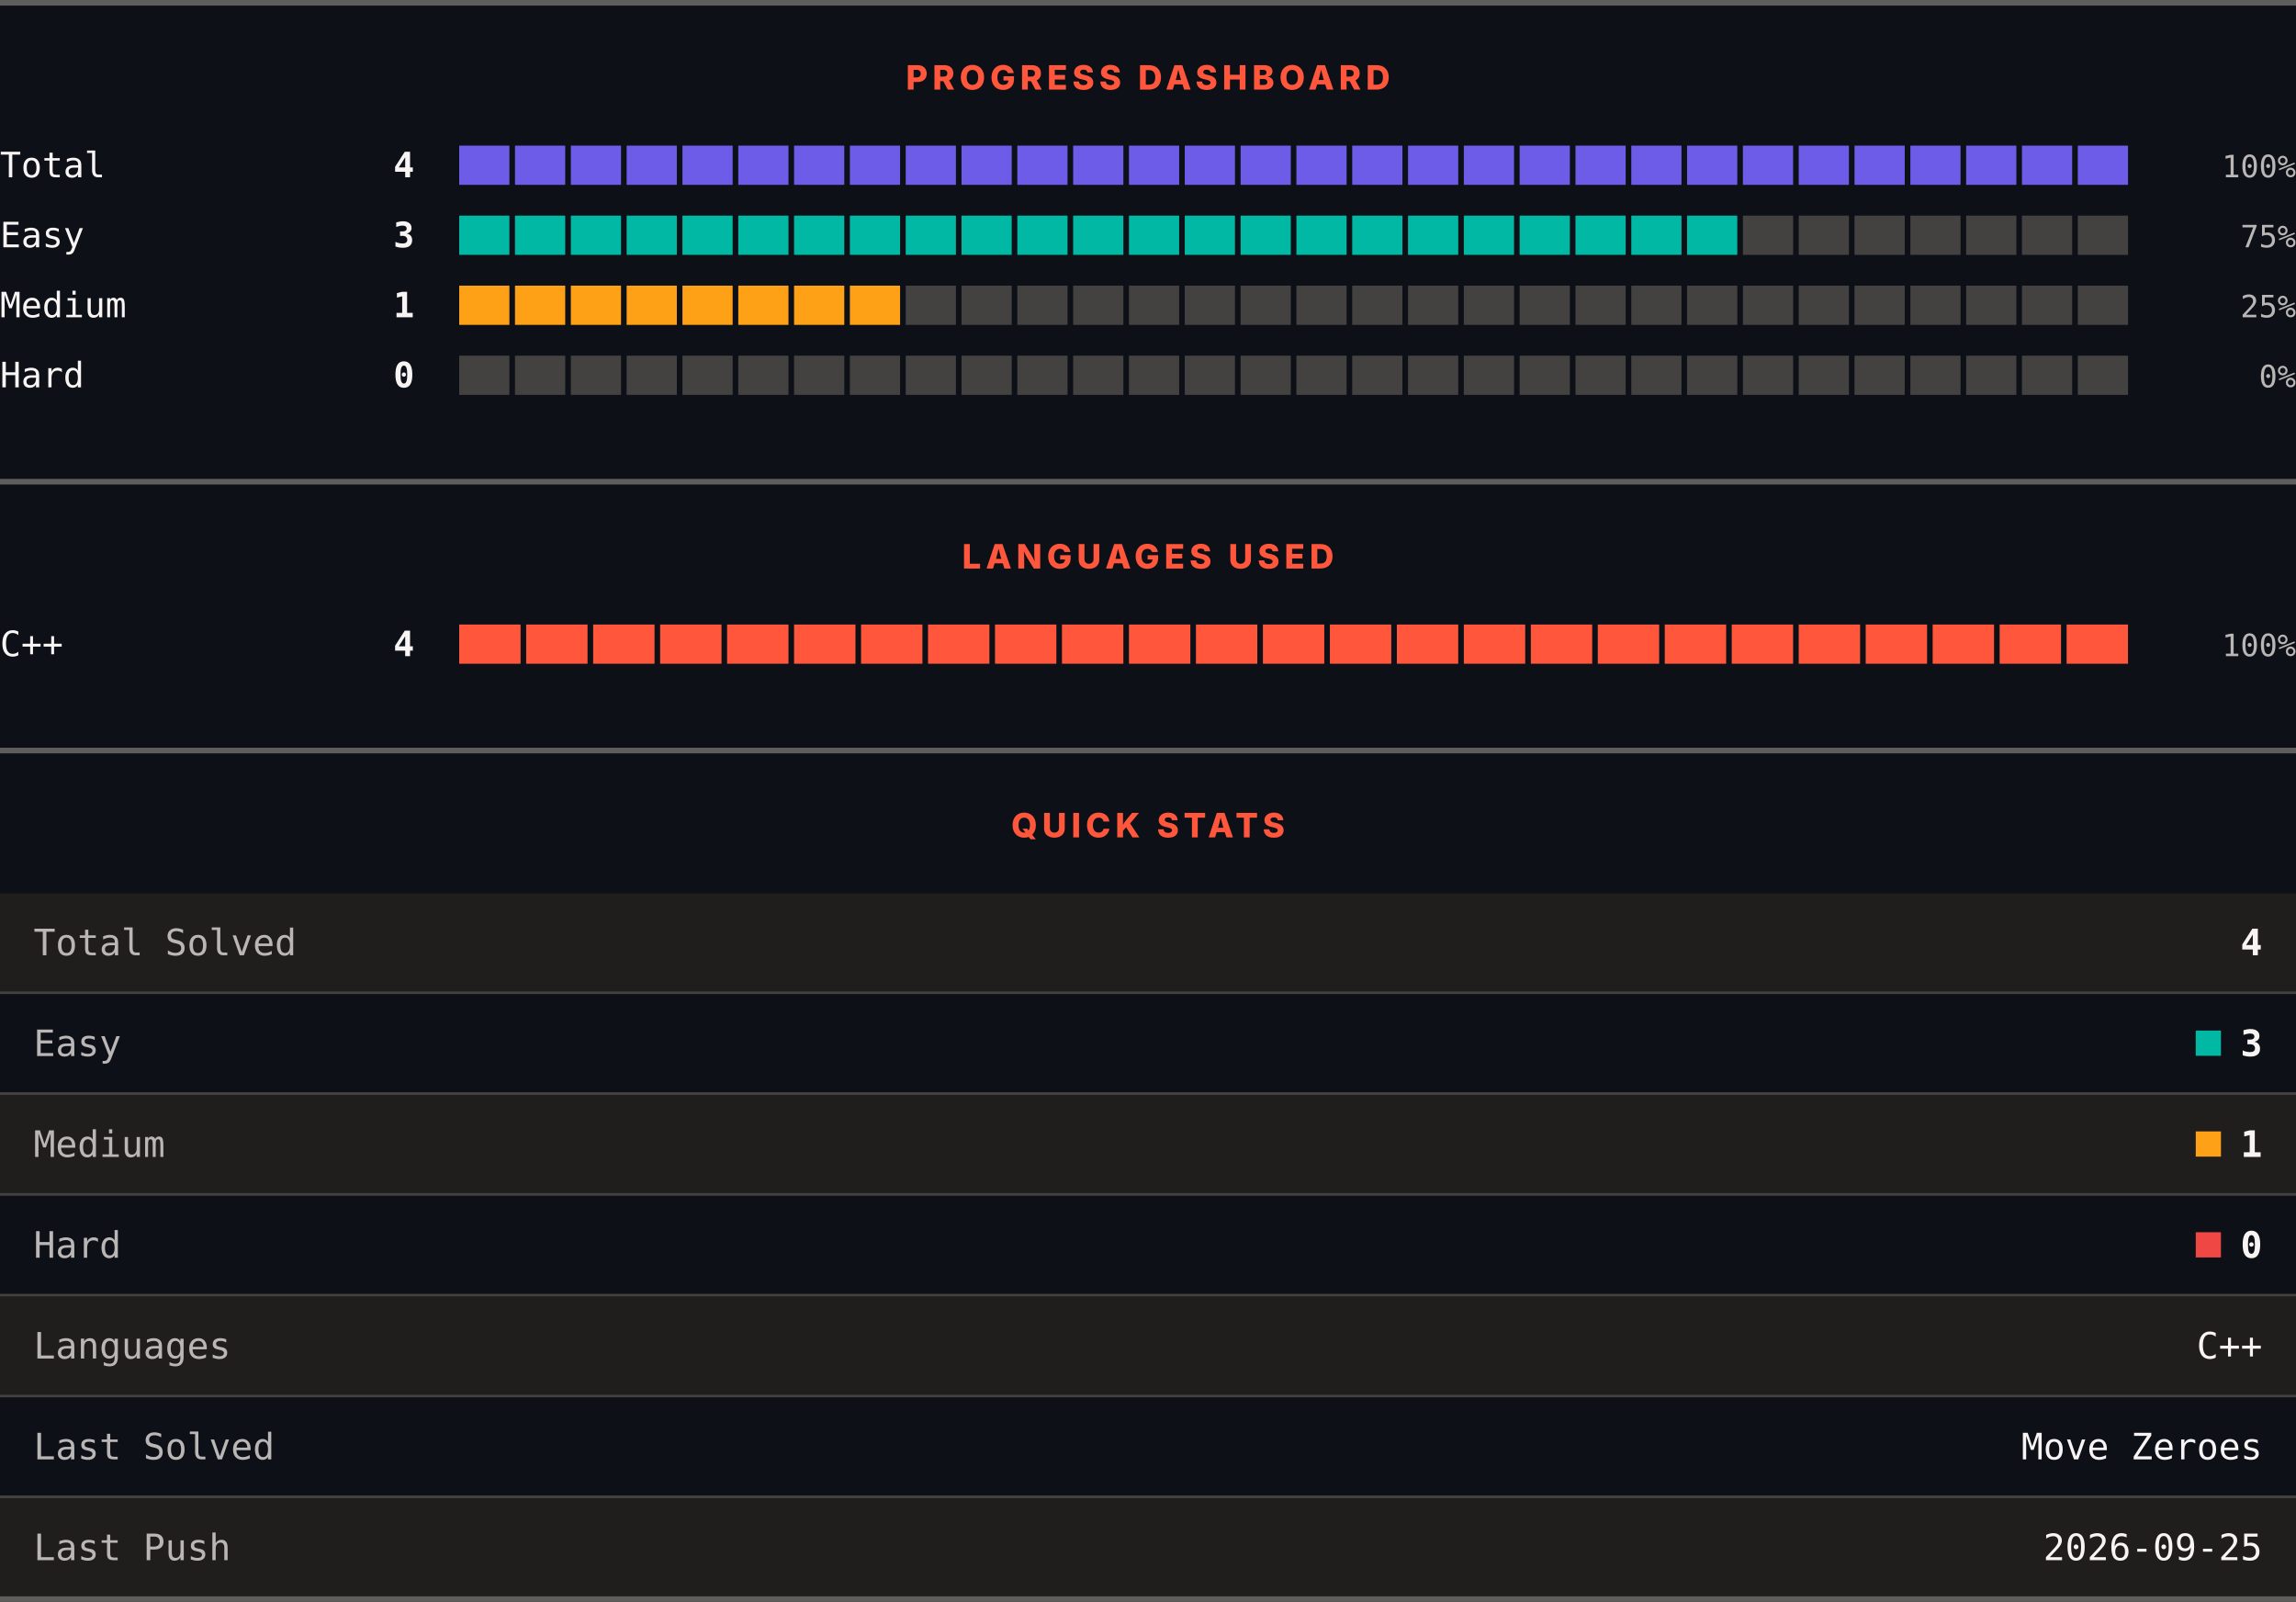
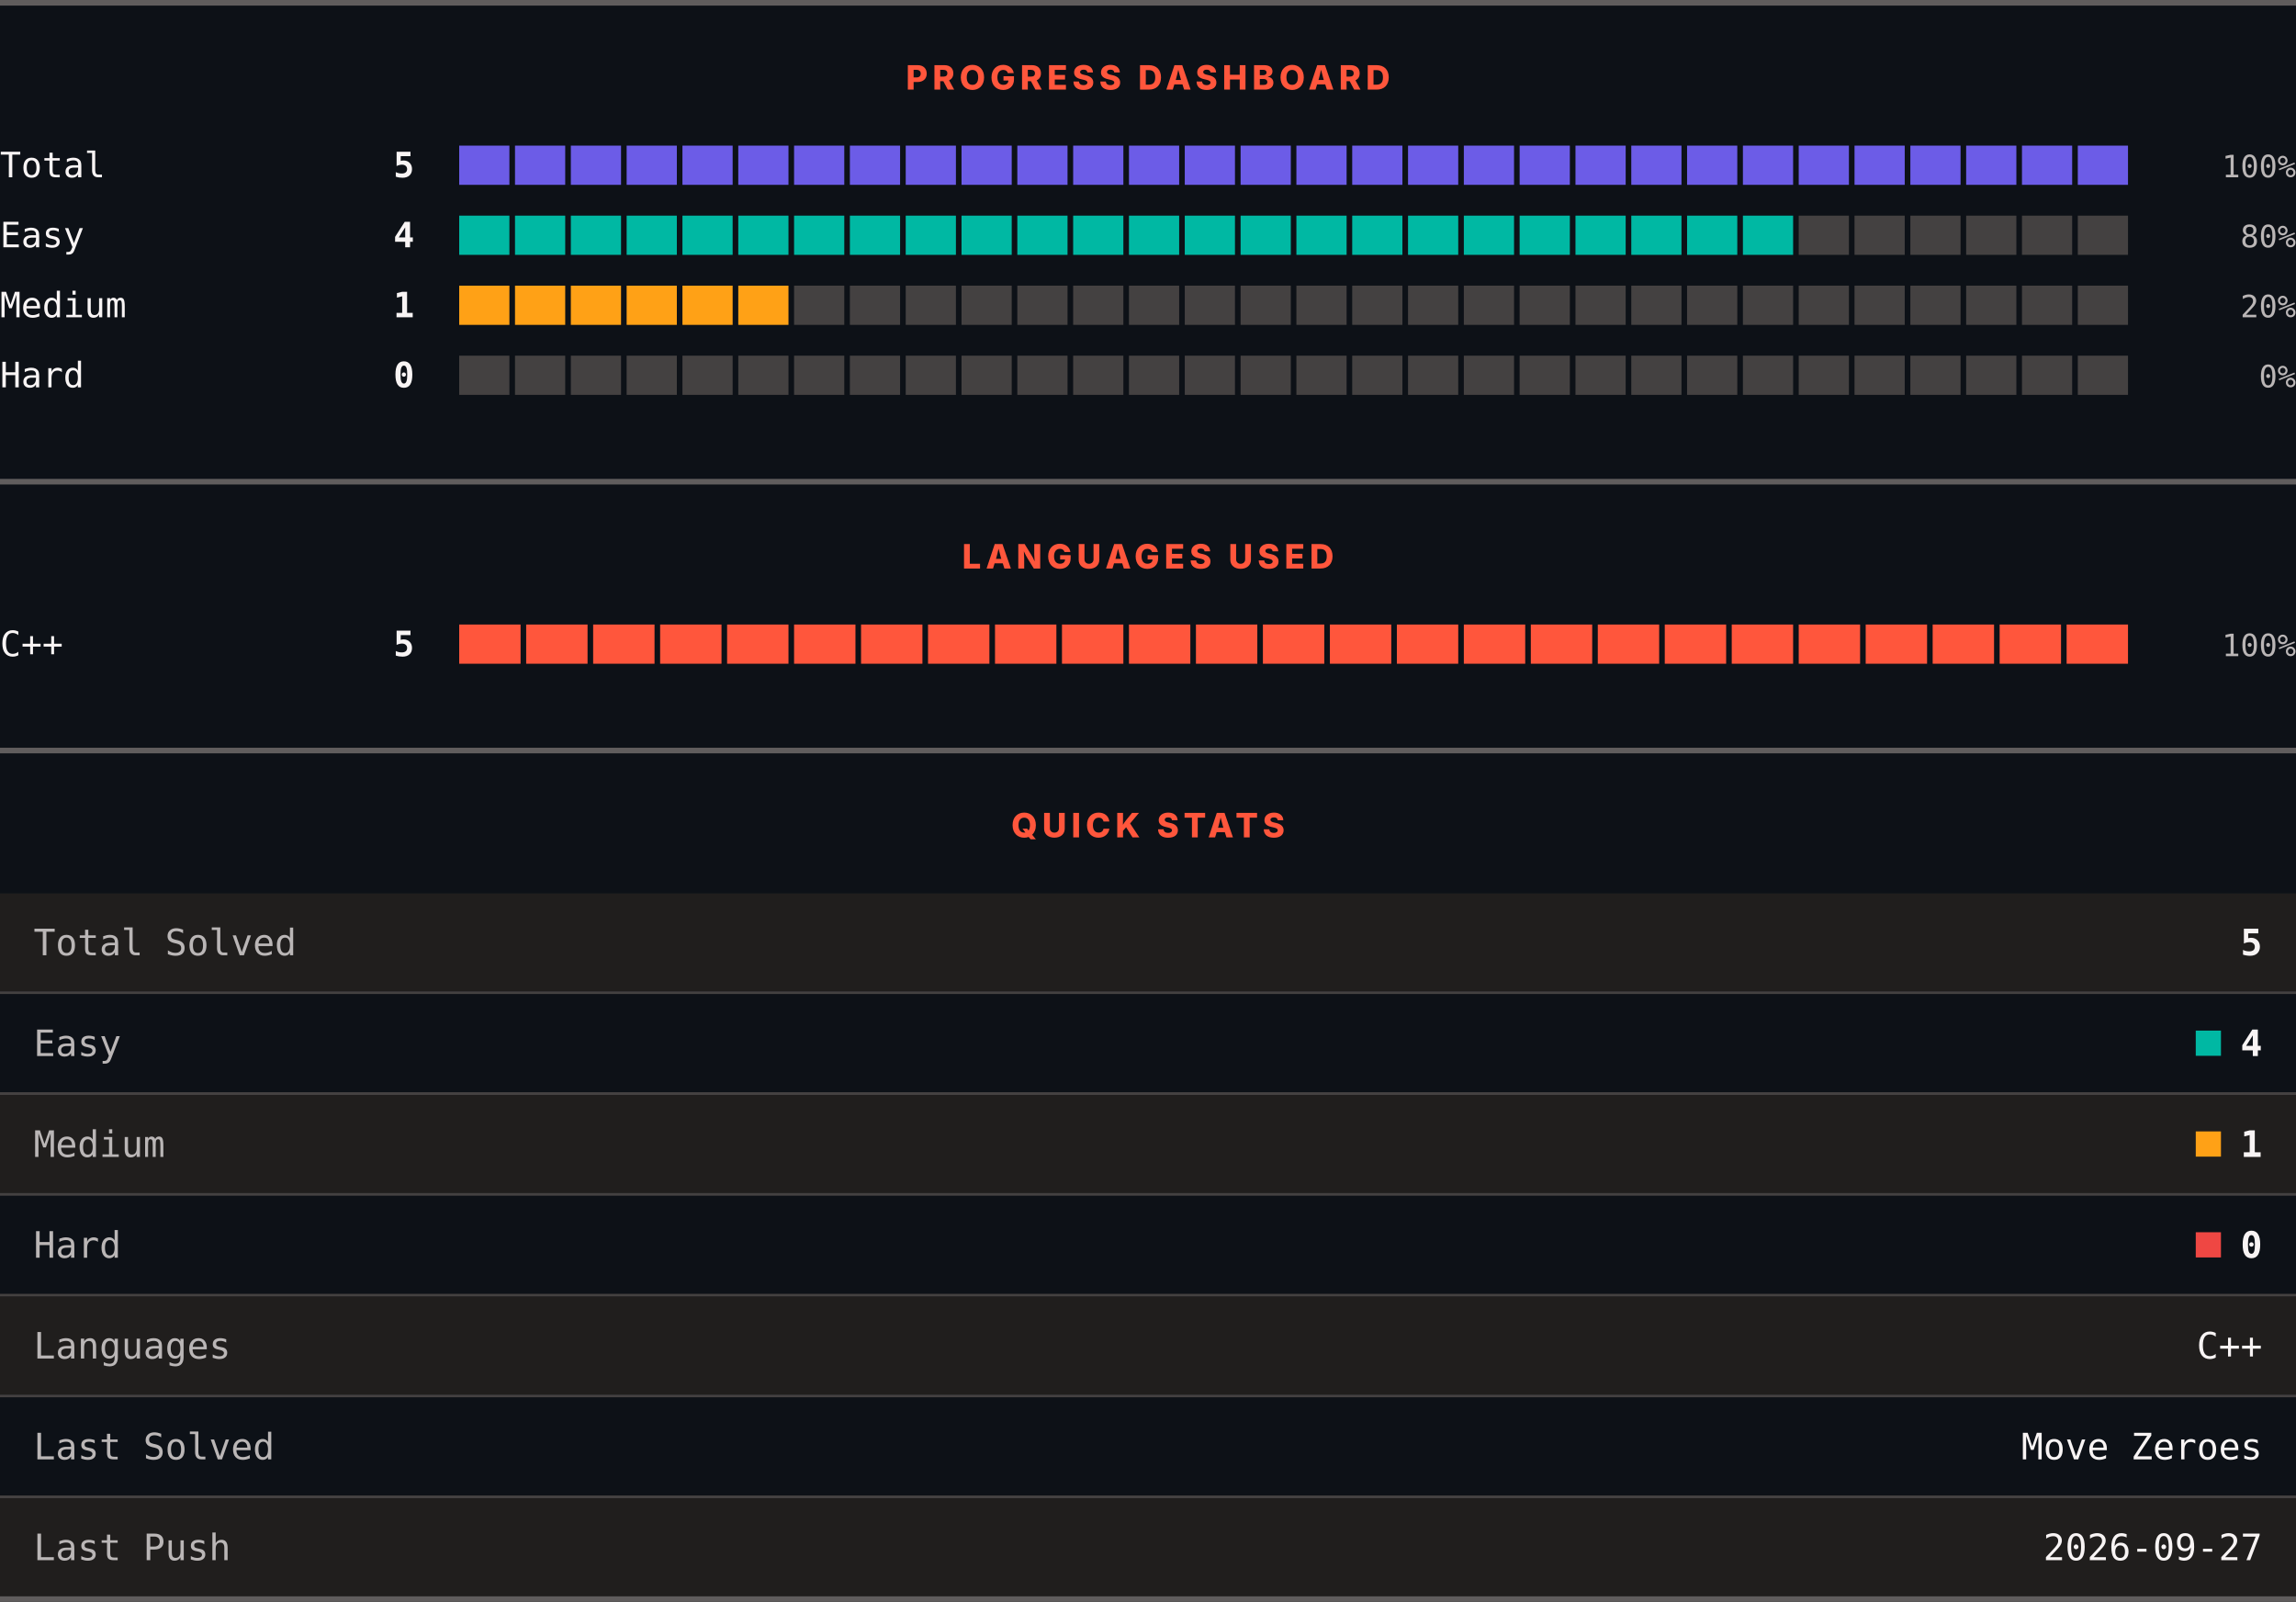
<svg xmlns="http://www.w3.org/2000/svg" width="820" height="572" viewBox="0 0 820 572" role="img" aria-label="LeetCode progress, languages and quick stats">
  <rect width="820" height="572" fill="#0d1117" />
  <rect x="0" y="0" width="820" height="2" fill="#605d5d" />
  <text x="410" y="32" text-anchor="middle" font-family="Archivo, system-ui, -apple-system, Segoe UI, sans-serif" font-size="12" font-weight="800" letter-spacing="1.68" fill="#ff563c">PROGRESS DASHBOARD</text>
  <text x="0" y="63.3" font-family="ui-monospace, SFMono-Regular, Menlo, Consolas, monospace" font-size="12.5" fill="#f8f4f4">Total</text>
-   <text x="148" y="63.3" text-anchor="end" font-family="ui-monospace, SFMono-Regular, Menlo, Consolas, monospace" font-size="12.5" font-weight="700" fill="#f8f4f4">4</text>
+   <text x="148" y="63.3" text-anchor="end" font-family="ui-monospace, SFMono-Regular, Menlo, Consolas, monospace" font-size="12.5" font-weight="700" fill="#f8f4f4">5</text>
  <rect x="164.00" y="52" width="17.93" height="14" fill="#6c5ce7" />
  <rect x="183.93" y="52" width="17.93" height="14" fill="#6c5ce7" />
  <rect x="203.87" y="52" width="17.93" height="14" fill="#6c5ce7" />
  <rect x="223.80" y="52" width="17.93" height="14" fill="#6c5ce7" />
  <rect x="243.73" y="52" width="17.93" height="14" fill="#6c5ce7" />
  <rect x="263.67" y="52" width="17.93" height="14" fill="#6c5ce7" />
  <rect x="283.60" y="52" width="17.93" height="14" fill="#6c5ce7" />
  <rect x="303.53" y="52" width="17.93" height="14" fill="#6c5ce7" />
  <rect x="323.47" y="52" width="17.93" height="14" fill="#6c5ce7" />
  <rect x="343.40" y="52" width="17.93" height="14" fill="#6c5ce7" />
  <rect x="363.33" y="52" width="17.93" height="14" fill="#6c5ce7" />
  <rect x="383.27" y="52" width="17.93" height="14" fill="#6c5ce7" />
  <rect x="403.20" y="52" width="17.93" height="14" fill="#6c5ce7" />
  <rect x="423.13" y="52" width="17.93" height="14" fill="#6c5ce7" />
  <rect x="443.07" y="52" width="17.93" height="14" fill="#6c5ce7" />
  <rect x="463.00" y="52" width="17.93" height="14" fill="#6c5ce7" />
  <rect x="482.93" y="52" width="17.93" height="14" fill="#6c5ce7" />
  <rect x="502.87" y="52" width="17.93" height="14" fill="#6c5ce7" />
  <rect x="522.80" y="52" width="17.93" height="14" fill="#6c5ce7" />
  <rect x="542.73" y="52" width="17.93" height="14" fill="#6c5ce7" />
  <rect x="562.67" y="52" width="17.93" height="14" fill="#6c5ce7" />
  <rect x="582.60" y="52" width="17.93" height="14" fill="#6c5ce7" />
  <rect x="602.53" y="52" width="17.93" height="14" fill="#6c5ce7" />
  <rect x="622.47" y="52" width="17.93" height="14" fill="#6c5ce7" />
  <rect x="642.40" y="52" width="17.93" height="14" fill="#6c5ce7" />
  <rect x="662.33" y="52" width="17.93" height="14" fill="#6c5ce7" />
  <rect x="682.27" y="52" width="17.93" height="14" fill="#6c5ce7" />
  <rect x="702.20" y="52" width="17.93" height="14" fill="#6c5ce7" />
  <rect x="722.13" y="52" width="17.93" height="14" fill="#6c5ce7" />
  <rect x="742.07" y="52" width="17.93" height="14" fill="#6c5ce7" />
  <text x="820" y="63.3" text-anchor="end" font-family="ui-monospace, SFMono-Regular, Menlo, Consolas, monospace" font-size="11" fill="#bab6b6">100%</text>
  <text x="0" y="88.3" font-family="ui-monospace, SFMono-Regular, Menlo, Consolas, monospace" font-size="12.5" fill="#f8f4f4">Easy</text>
-   <text x="148" y="88.3" text-anchor="end" font-family="ui-monospace, SFMono-Regular, Menlo, Consolas, monospace" font-size="12.5" font-weight="700" fill="#f8f4f4">3</text>
+   <text x="148" y="88.3" text-anchor="end" font-family="ui-monospace, SFMono-Regular, Menlo, Consolas, monospace" font-size="12.5" font-weight="700" fill="#f8f4f4">4</text>
  <rect x="164.00" y="77" width="17.93" height="14" fill="#00b8a3" />
  <rect x="183.93" y="77" width="17.93" height="14" fill="#00b8a3" />
  <rect x="203.87" y="77" width="17.93" height="14" fill="#00b8a3" />
  <rect x="223.80" y="77" width="17.93" height="14" fill="#00b8a3" />
  <rect x="243.73" y="77" width="17.93" height="14" fill="#00b8a3" />
  <rect x="263.67" y="77" width="17.93" height="14" fill="#00b8a3" />
  <rect x="283.60" y="77" width="17.93" height="14" fill="#00b8a3" />
  <rect x="303.53" y="77" width="17.93" height="14" fill="#00b8a3" />
  <rect x="323.47" y="77" width="17.93" height="14" fill="#00b8a3" />
  <rect x="343.40" y="77" width="17.93" height="14" fill="#00b8a3" />
  <rect x="363.33" y="77" width="17.93" height="14" fill="#00b8a3" />
  <rect x="383.27" y="77" width="17.93" height="14" fill="#00b8a3" />
  <rect x="403.20" y="77" width="17.93" height="14" fill="#00b8a3" />
  <rect x="423.13" y="77" width="17.93" height="14" fill="#00b8a3" />
  <rect x="443.07" y="77" width="17.93" height="14" fill="#00b8a3" />
  <rect x="463.00" y="77" width="17.93" height="14" fill="#00b8a3" />
  <rect x="482.93" y="77" width="17.93" height="14" fill="#00b8a3" />
  <rect x="502.87" y="77" width="17.93" height="14" fill="#00b8a3" />
  <rect x="522.80" y="77" width="17.93" height="14" fill="#00b8a3" />
  <rect x="542.73" y="77" width="17.93" height="14" fill="#00b8a3" />
  <rect x="562.67" y="77" width="17.93" height="14" fill="#00b8a3" />
  <rect x="582.60" y="77" width="17.93" height="14" fill="#00b8a3" />
  <rect x="602.53" y="77" width="17.93" height="14" fill="#00b8a3" />
-   <rect x="622.47" y="77" width="17.93" height="14" fill="#444141" />
+   <rect x="622.47" y="77" width="17.93" height="14" fill="#00b8a3" />
  <rect x="642.40" y="77" width="17.93" height="14" fill="#444141" />
  <rect x="662.33" y="77" width="17.93" height="14" fill="#444141" />
  <rect x="682.27" y="77" width="17.93" height="14" fill="#444141" />
  <rect x="702.20" y="77" width="17.93" height="14" fill="#444141" />
  <rect x="722.13" y="77" width="17.93" height="14" fill="#444141" />
  <rect x="742.07" y="77" width="17.93" height="14" fill="#444141" />
-   <text x="820" y="88.3" text-anchor="end" font-family="ui-monospace, SFMono-Regular, Menlo, Consolas, monospace" font-size="11" fill="#bab6b6">75%</text>
+   <text x="820" y="88.3" text-anchor="end" font-family="ui-monospace, SFMono-Regular, Menlo, Consolas, monospace" font-size="11" fill="#bab6b6">80%</text>
  <text x="0" y="113.3" font-family="ui-monospace, SFMono-Regular, Menlo, Consolas, monospace" font-size="12.5" fill="#f8f4f4">Medium</text>
  <text x="148" y="113.3" text-anchor="end" font-family="ui-monospace, SFMono-Regular, Menlo, Consolas, monospace" font-size="12.5" font-weight="700" fill="#f8f4f4">1</text>
  <rect x="164.00" y="102" width="17.93" height="14" fill="#ffa116" />
  <rect x="183.93" y="102" width="17.93" height="14" fill="#ffa116" />
  <rect x="203.87" y="102" width="17.93" height="14" fill="#ffa116" />
  <rect x="223.80" y="102" width="17.93" height="14" fill="#ffa116" />
  <rect x="243.73" y="102" width="17.93" height="14" fill="#ffa116" />
  <rect x="263.67" y="102" width="17.93" height="14" fill="#ffa116" />
-   <rect x="283.60" y="102" width="17.93" height="14" fill="#ffa116" />
-   <rect x="303.53" y="102" width="17.93" height="14" fill="#ffa116" />
+   <rect x="283.60" y="102" width="17.93" height="14" fill="#444141" />
+   <rect x="303.53" y="102" width="17.93" height="14" fill="#444141" />
  <rect x="323.47" y="102" width="17.93" height="14" fill="#444141" />
  <rect x="343.40" y="102" width="17.93" height="14" fill="#444141" />
  <rect x="363.33" y="102" width="17.93" height="14" fill="#444141" />
  <rect x="383.27" y="102" width="17.93" height="14" fill="#444141" />
  <rect x="403.20" y="102" width="17.93" height="14" fill="#444141" />
  <rect x="423.13" y="102" width="17.93" height="14" fill="#444141" />
  <rect x="443.07" y="102" width="17.93" height="14" fill="#444141" />
  <rect x="463.00" y="102" width="17.93" height="14" fill="#444141" />
  <rect x="482.93" y="102" width="17.93" height="14" fill="#444141" />
  <rect x="502.87" y="102" width="17.93" height="14" fill="#444141" />
  <rect x="522.80" y="102" width="17.93" height="14" fill="#444141" />
  <rect x="542.73" y="102" width="17.93" height="14" fill="#444141" />
  <rect x="562.67" y="102" width="17.93" height="14" fill="#444141" />
  <rect x="582.60" y="102" width="17.93" height="14" fill="#444141" />
  <rect x="602.53" y="102" width="17.93" height="14" fill="#444141" />
  <rect x="622.47" y="102" width="17.93" height="14" fill="#444141" />
  <rect x="642.40" y="102" width="17.93" height="14" fill="#444141" />
  <rect x="662.33" y="102" width="17.93" height="14" fill="#444141" />
  <rect x="682.27" y="102" width="17.93" height="14" fill="#444141" />
  <rect x="702.20" y="102" width="17.93" height="14" fill="#444141" />
  <rect x="722.13" y="102" width="17.93" height="14" fill="#444141" />
  <rect x="742.07" y="102" width="17.93" height="14" fill="#444141" />
-   <text x="820" y="113.3" text-anchor="end" font-family="ui-monospace, SFMono-Regular, Menlo, Consolas, monospace" font-size="11" fill="#bab6b6">25%</text>
+   <text x="820" y="113.3" text-anchor="end" font-family="ui-monospace, SFMono-Regular, Menlo, Consolas, monospace" font-size="11" fill="#bab6b6">20%</text>
  <text x="0" y="138.3" font-family="ui-monospace, SFMono-Regular, Menlo, Consolas, monospace" font-size="12.5" fill="#f8f4f4">Hard</text>
  <text x="148" y="138.3" text-anchor="end" font-family="ui-monospace, SFMono-Regular, Menlo, Consolas, monospace" font-size="12.5" font-weight="700" fill="#f8f4f4">0</text>
  <rect x="164.00" y="127" width="17.93" height="14" fill="#444141" />
  <rect x="183.93" y="127" width="17.93" height="14" fill="#444141" />
  <rect x="203.87" y="127" width="17.93" height="14" fill="#444141" />
  <rect x="223.80" y="127" width="17.93" height="14" fill="#444141" />
  <rect x="243.73" y="127" width="17.93" height="14" fill="#444141" />
  <rect x="263.67" y="127" width="17.93" height="14" fill="#444141" />
  <rect x="283.60" y="127" width="17.93" height="14" fill="#444141" />
  <rect x="303.53" y="127" width="17.93" height="14" fill="#444141" />
  <rect x="323.47" y="127" width="17.93" height="14" fill="#444141" />
  <rect x="343.40" y="127" width="17.93" height="14" fill="#444141" />
  <rect x="363.33" y="127" width="17.93" height="14" fill="#444141" />
  <rect x="383.27" y="127" width="17.93" height="14" fill="#444141" />
  <rect x="403.20" y="127" width="17.93" height="14" fill="#444141" />
  <rect x="423.13" y="127" width="17.93" height="14" fill="#444141" />
  <rect x="443.07" y="127" width="17.93" height="14" fill="#444141" />
  <rect x="463.00" y="127" width="17.93" height="14" fill="#444141" />
  <rect x="482.93" y="127" width="17.93" height="14" fill="#444141" />
  <rect x="502.87" y="127" width="17.93" height="14" fill="#444141" />
  <rect x="522.80" y="127" width="17.93" height="14" fill="#444141" />
  <rect x="542.73" y="127" width="17.93" height="14" fill="#444141" />
  <rect x="562.67" y="127" width="17.93" height="14" fill="#444141" />
  <rect x="582.60" y="127" width="17.93" height="14" fill="#444141" />
  <rect x="602.53" y="127" width="17.93" height="14" fill="#444141" />
  <rect x="622.47" y="127" width="17.93" height="14" fill="#444141" />
  <rect x="642.40" y="127" width="17.93" height="14" fill="#444141" />
  <rect x="662.33" y="127" width="17.93" height="14" fill="#444141" />
  <rect x="682.27" y="127" width="17.93" height="14" fill="#444141" />
  <rect x="702.20" y="127" width="17.93" height="14" fill="#444141" />
  <rect x="722.13" y="127" width="17.93" height="14" fill="#444141" />
  <rect x="742.07" y="127" width="17.93" height="14" fill="#444141" />
  <text x="820" y="138.3" text-anchor="end" font-family="ui-monospace, SFMono-Regular, Menlo, Consolas, monospace" font-size="11" fill="#bab6b6">0%</text>
  <rect x="0" y="171" width="820" height="2" fill="#605d5d" />
  <text x="410" y="203" text-anchor="middle" font-family="Archivo, system-ui, -apple-system, Segoe UI, sans-serif" font-size="12" font-weight="800" letter-spacing="1.68" fill="#ff563c">LANGUAGES USED</text>
  <text x="0" y="234.3" font-family="ui-monospace, SFMono-Regular, Menlo, Consolas, monospace" font-size="12.5" fill="#f8f4f4">C++</text>
-   <text x="148" y="234.3" text-anchor="end" font-family="ui-monospace, SFMono-Regular, Menlo, Consolas, monospace" font-size="12.5" font-weight="700" fill="#f8f4f4">4</text>
+   <text x="148" y="234.3" text-anchor="end" font-family="ui-monospace, SFMono-Regular, Menlo, Consolas, monospace" font-size="12.5" font-weight="700" fill="#f8f4f4">5</text>
  <rect x="164.00" y="223" width="21.92" height="14" fill="#ff563c" />
  <rect x="187.92" y="223" width="21.92" height="14" fill="#ff563c" />
  <rect x="211.84" y="223" width="21.92" height="14" fill="#ff563c" />
  <rect x="235.76" y="223" width="21.92" height="14" fill="#ff563c" />
  <rect x="259.68" y="223" width="21.92" height="14" fill="#ff563c" />
  <rect x="283.60" y="223" width="21.92" height="14" fill="#ff563c" />
  <rect x="307.52" y="223" width="21.92" height="14" fill="#ff563c" />
  <rect x="331.44" y="223" width="21.92" height="14" fill="#ff563c" />
  <rect x="355.36" y="223" width="21.92" height="14" fill="#ff563c" />
  <rect x="379.28" y="223" width="21.92" height="14" fill="#ff563c" />
  <rect x="403.20" y="223" width="21.92" height="14" fill="#ff563c" />
  <rect x="427.12" y="223" width="21.92" height="14" fill="#ff563c" />
  <rect x="451.04" y="223" width="21.92" height="14" fill="#ff563c" />
  <rect x="474.96" y="223" width="21.92" height="14" fill="#ff563c" />
  <rect x="498.88" y="223" width="21.92" height="14" fill="#ff563c" />
  <rect x="522.80" y="223" width="21.92" height="14" fill="#ff563c" />
  <rect x="546.72" y="223" width="21.92" height="14" fill="#ff563c" />
  <rect x="570.64" y="223" width="21.92" height="14" fill="#ff563c" />
  <rect x="594.56" y="223" width="21.92" height="14" fill="#ff563c" />
  <rect x="618.48" y="223" width="21.92" height="14" fill="#ff563c" />
  <rect x="642.40" y="223" width="21.92" height="14" fill="#ff563c" />
  <rect x="666.32" y="223" width="21.92" height="14" fill="#ff563c" />
  <rect x="690.24" y="223" width="21.92" height="14" fill="#ff563c" />
  <rect x="714.16" y="223" width="21.92" height="14" fill="#ff563c" />
  <rect x="738.08" y="223" width="21.92" height="14" fill="#ff563c" />
  <text x="820" y="234.3" text-anchor="end" font-family="ui-monospace, SFMono-Regular, Menlo, Consolas, monospace" font-size="11" fill="#bab6b6">100%</text>
  <rect x="0" y="267" width="820" height="2" fill="#605d5d" />
  <text x="410" y="299" text-anchor="middle" font-family="Archivo, system-ui, -apple-system, Segoe UI, sans-serif" font-size="12" font-weight="800" letter-spacing="1.68" fill="#ff563c">QUICK STATS</text>
  <rect x="0" y="319" width="820" height="35" fill="#201e1d" />
  <text x="12" y="341.1" font-family="ui-monospace, SFMono-Regular, Menlo, Consolas, monospace" font-size="13" fill="#bab6b6">Total Solved</text>
-   <text x="808" y="341.1" text-anchor="end" font-family="ui-monospace, SFMono-Regular, Menlo, Consolas, monospace" font-size="13" font-weight="700" fill="#f8f4f4">4</text>
+   <text x="808" y="341.1" text-anchor="end" font-family="ui-monospace, SFMono-Regular, Menlo, Consolas, monospace" font-size="13" font-weight="700" fill="#f8f4f4">5</text>
  <rect x="0" y="354" width="820" height="1" fill="#444141" />
  <rect x="0" y="355" width="820" height="35" fill="#0d1117" />
  <text x="12" y="377.1" font-family="ui-monospace, SFMono-Regular, Menlo, Consolas, monospace" font-size="13" fill="#bab6b6">Easy</text>
  <rect x="784.2" y="368" width="9" height="9" fill="#00b8a3" />
-   <text x="808" y="377.1" text-anchor="end" font-family="ui-monospace, SFMono-Regular, Menlo, Consolas, monospace" font-size="13" font-weight="700" fill="#f8f4f4">3</text>
+   <text x="808" y="377.1" text-anchor="end" font-family="ui-monospace, SFMono-Regular, Menlo, Consolas, monospace" font-size="13" font-weight="700" fill="#f8f4f4">4</text>
  <rect x="0" y="390" width="820" height="1" fill="#444141" />
  <rect x="0" y="391" width="820" height="35" fill="#201e1d" />
  <text x="12" y="413.1" font-family="ui-monospace, SFMono-Regular, Menlo, Consolas, monospace" font-size="13" fill="#bab6b6">Medium</text>
  <rect x="784.2" y="404" width="9" height="9" fill="#ffa116" />
  <text x="808" y="413.1" text-anchor="end" font-family="ui-monospace, SFMono-Regular, Menlo, Consolas, monospace" font-size="13" font-weight="700" fill="#f8f4f4">1</text>
  <rect x="0" y="426" width="820" height="1" fill="#444141" />
  <rect x="0" y="427" width="820" height="35" fill="#0d1117" />
  <text x="12" y="449.1" font-family="ui-monospace, SFMono-Regular, Menlo, Consolas, monospace" font-size="13" fill="#bab6b6">Hard</text>
  <rect x="784.2" y="440" width="9" height="9" fill="#ef4743" />
  <text x="808" y="449.1" text-anchor="end" font-family="ui-monospace, SFMono-Regular, Menlo, Consolas, monospace" font-size="13" font-weight="700" fill="#f8f4f4">0</text>
  <rect x="0" y="462" width="820" height="1" fill="#444141" />
  <rect x="0" y="463" width="820" height="35" fill="#201e1d" />
  <text x="12" y="485.1" font-family="ui-monospace, SFMono-Regular, Menlo, Consolas, monospace" font-size="13" fill="#bab6b6">Languages</text>
  <text x="808" y="485.1" text-anchor="end" font-family="ui-monospace, SFMono-Regular, Menlo, Consolas, monospace" font-size="13" fill="#f8f4f4">C++</text>
  <rect x="0" y="498" width="820" height="1" fill="#444141" />
  <rect x="0" y="499" width="820" height="35" fill="#0d1117" />
  <text x="12" y="521.1" font-family="ui-monospace, SFMono-Regular, Menlo, Consolas, monospace" font-size="13" fill="#bab6b6">Last Solved</text>
  <text x="808" y="521.1" text-anchor="end" font-family="ui-monospace, SFMono-Regular, Menlo, Consolas, monospace" font-size="13" fill="#f8f4f4">Move Zeroes</text>
  <rect x="0" y="534" width="820" height="1" fill="#444141" />
  <rect x="0" y="535" width="820" height="35" fill="#201e1d" />
  <text x="12" y="557.1" font-family="ui-monospace, SFMono-Regular, Menlo, Consolas, monospace" font-size="13" fill="#bab6b6">Last Push</text>
-   <text x="808" y="557.1" text-anchor="end" font-family="ui-monospace, SFMono-Regular, Menlo, Consolas, monospace" font-size="13" fill="#f8f4f4">2026-09-25</text>
+   <text x="808" y="557.1" text-anchor="end" font-family="ui-monospace, SFMono-Regular, Menlo, Consolas, monospace" font-size="13" fill="#f8f4f4">2026-09-27</text>
  <rect x="0" y="570" width="820" height="2" fill="#605d5d" />
</svg>
